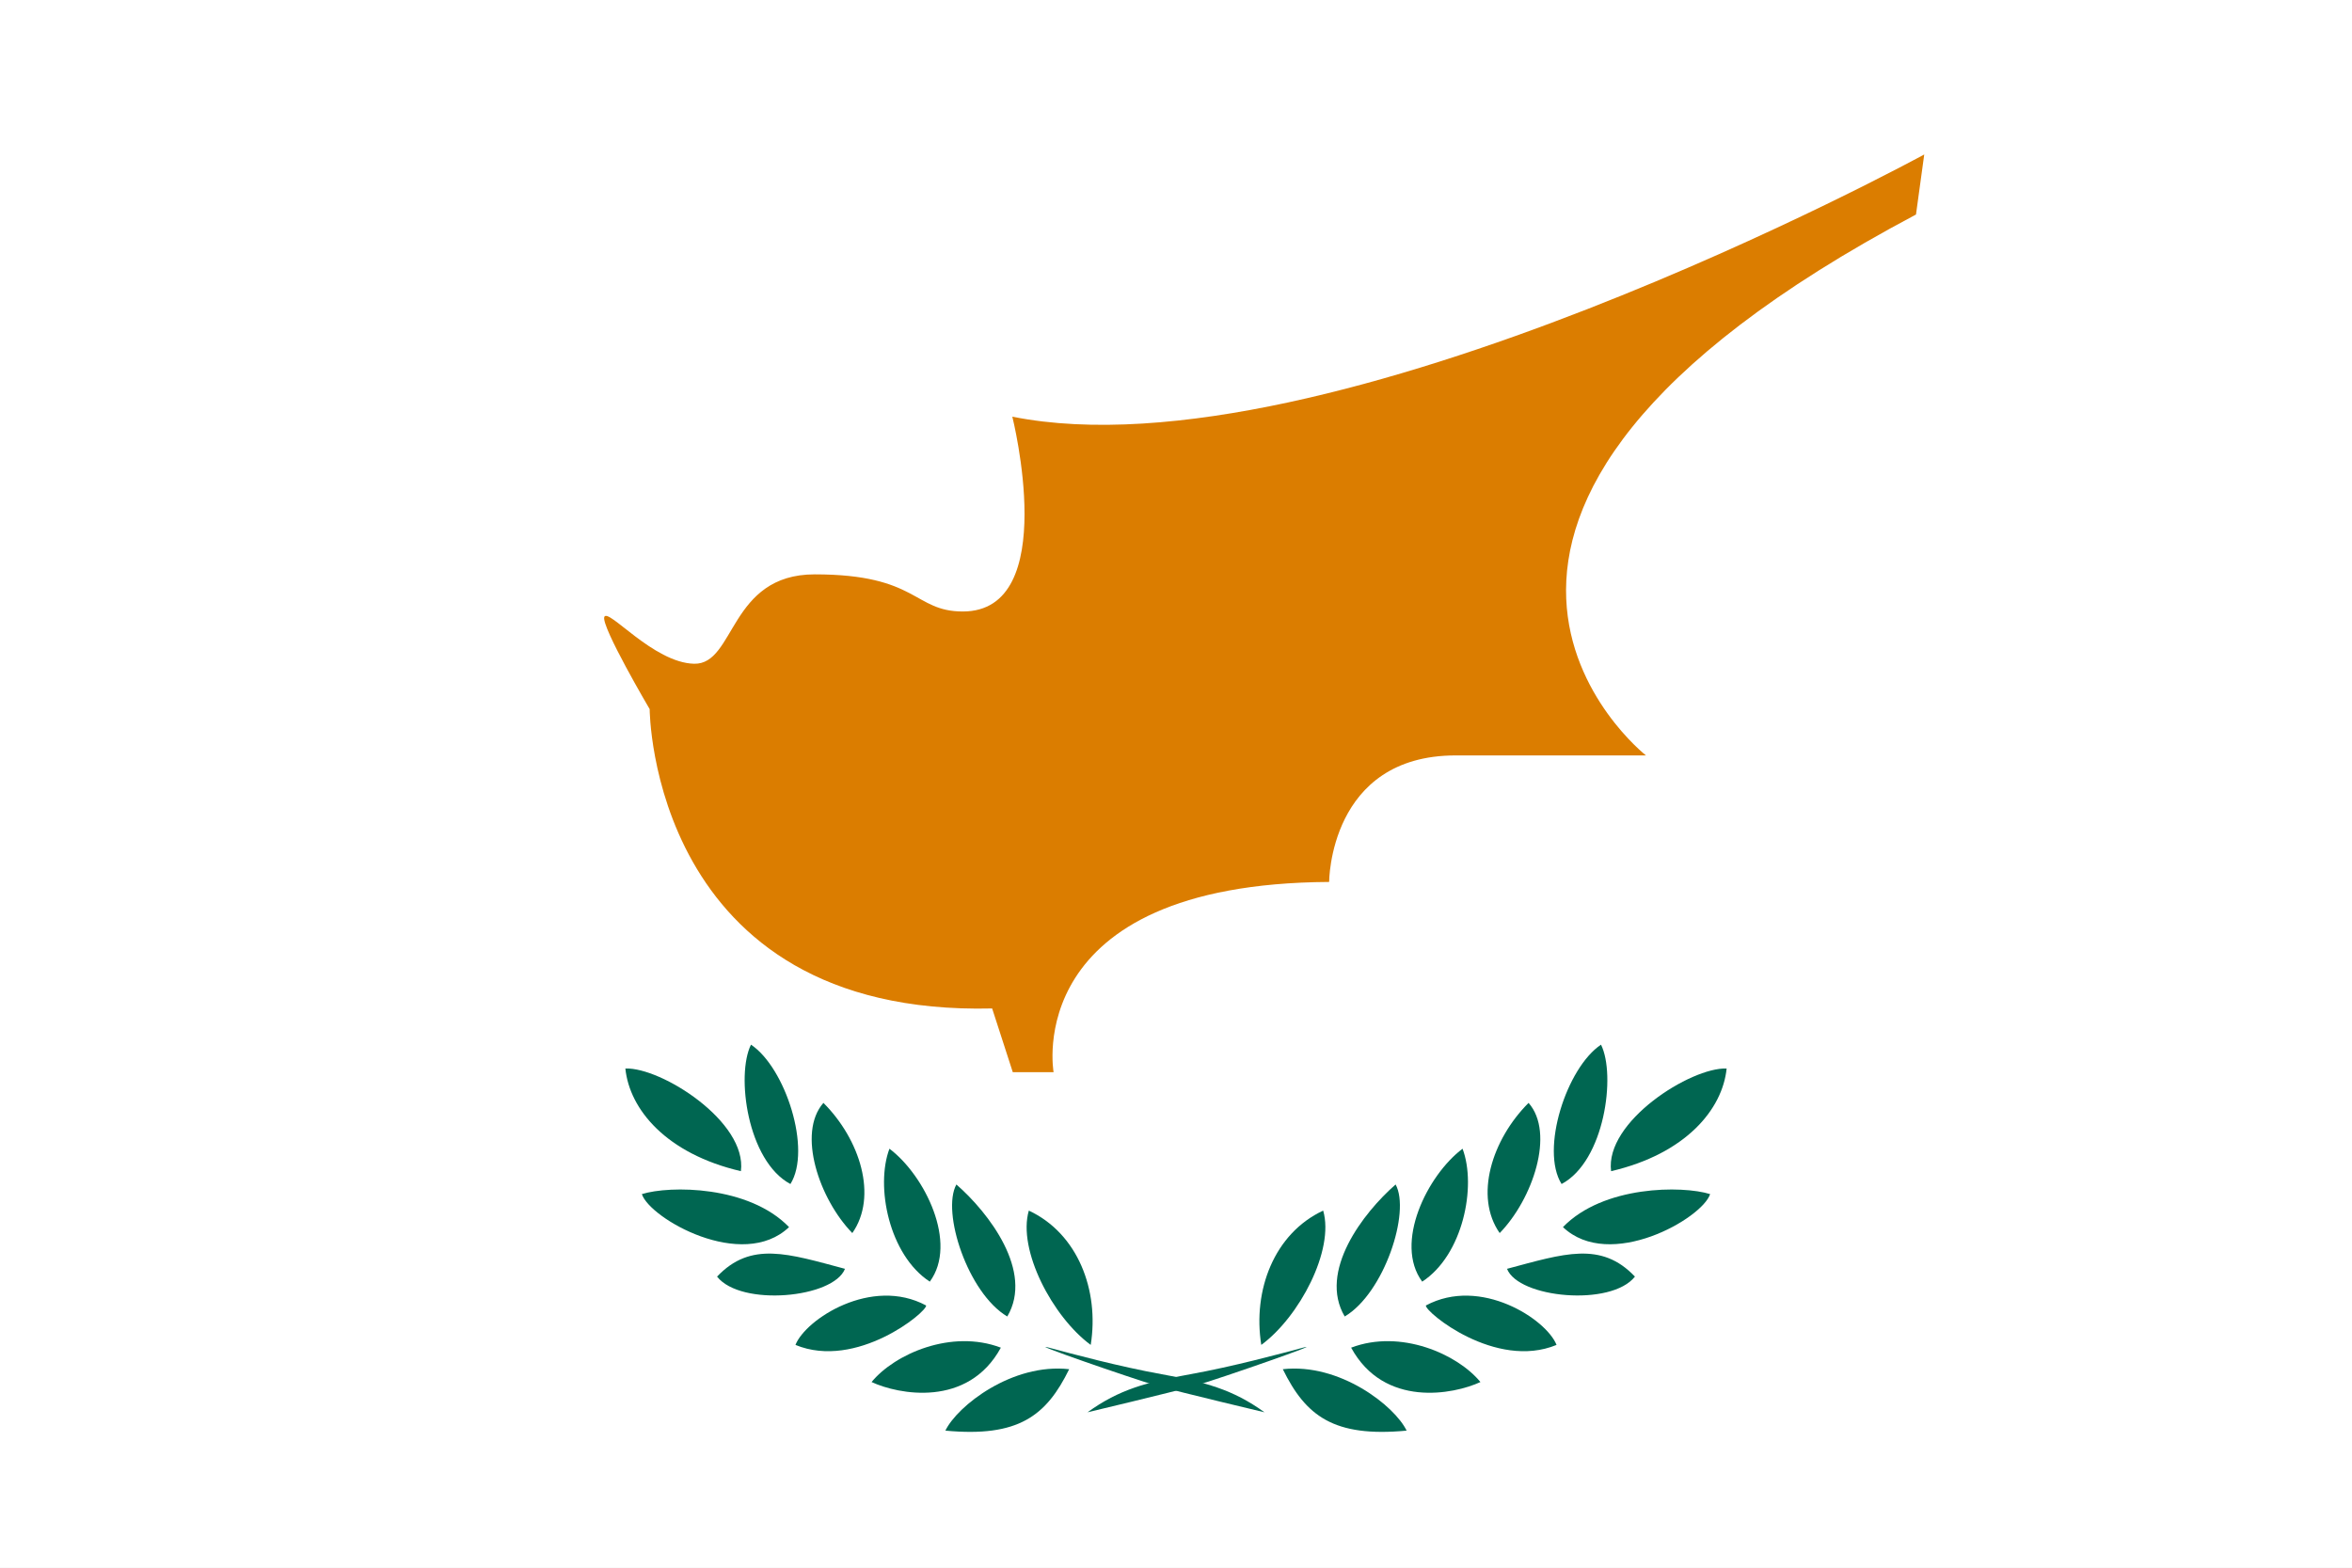
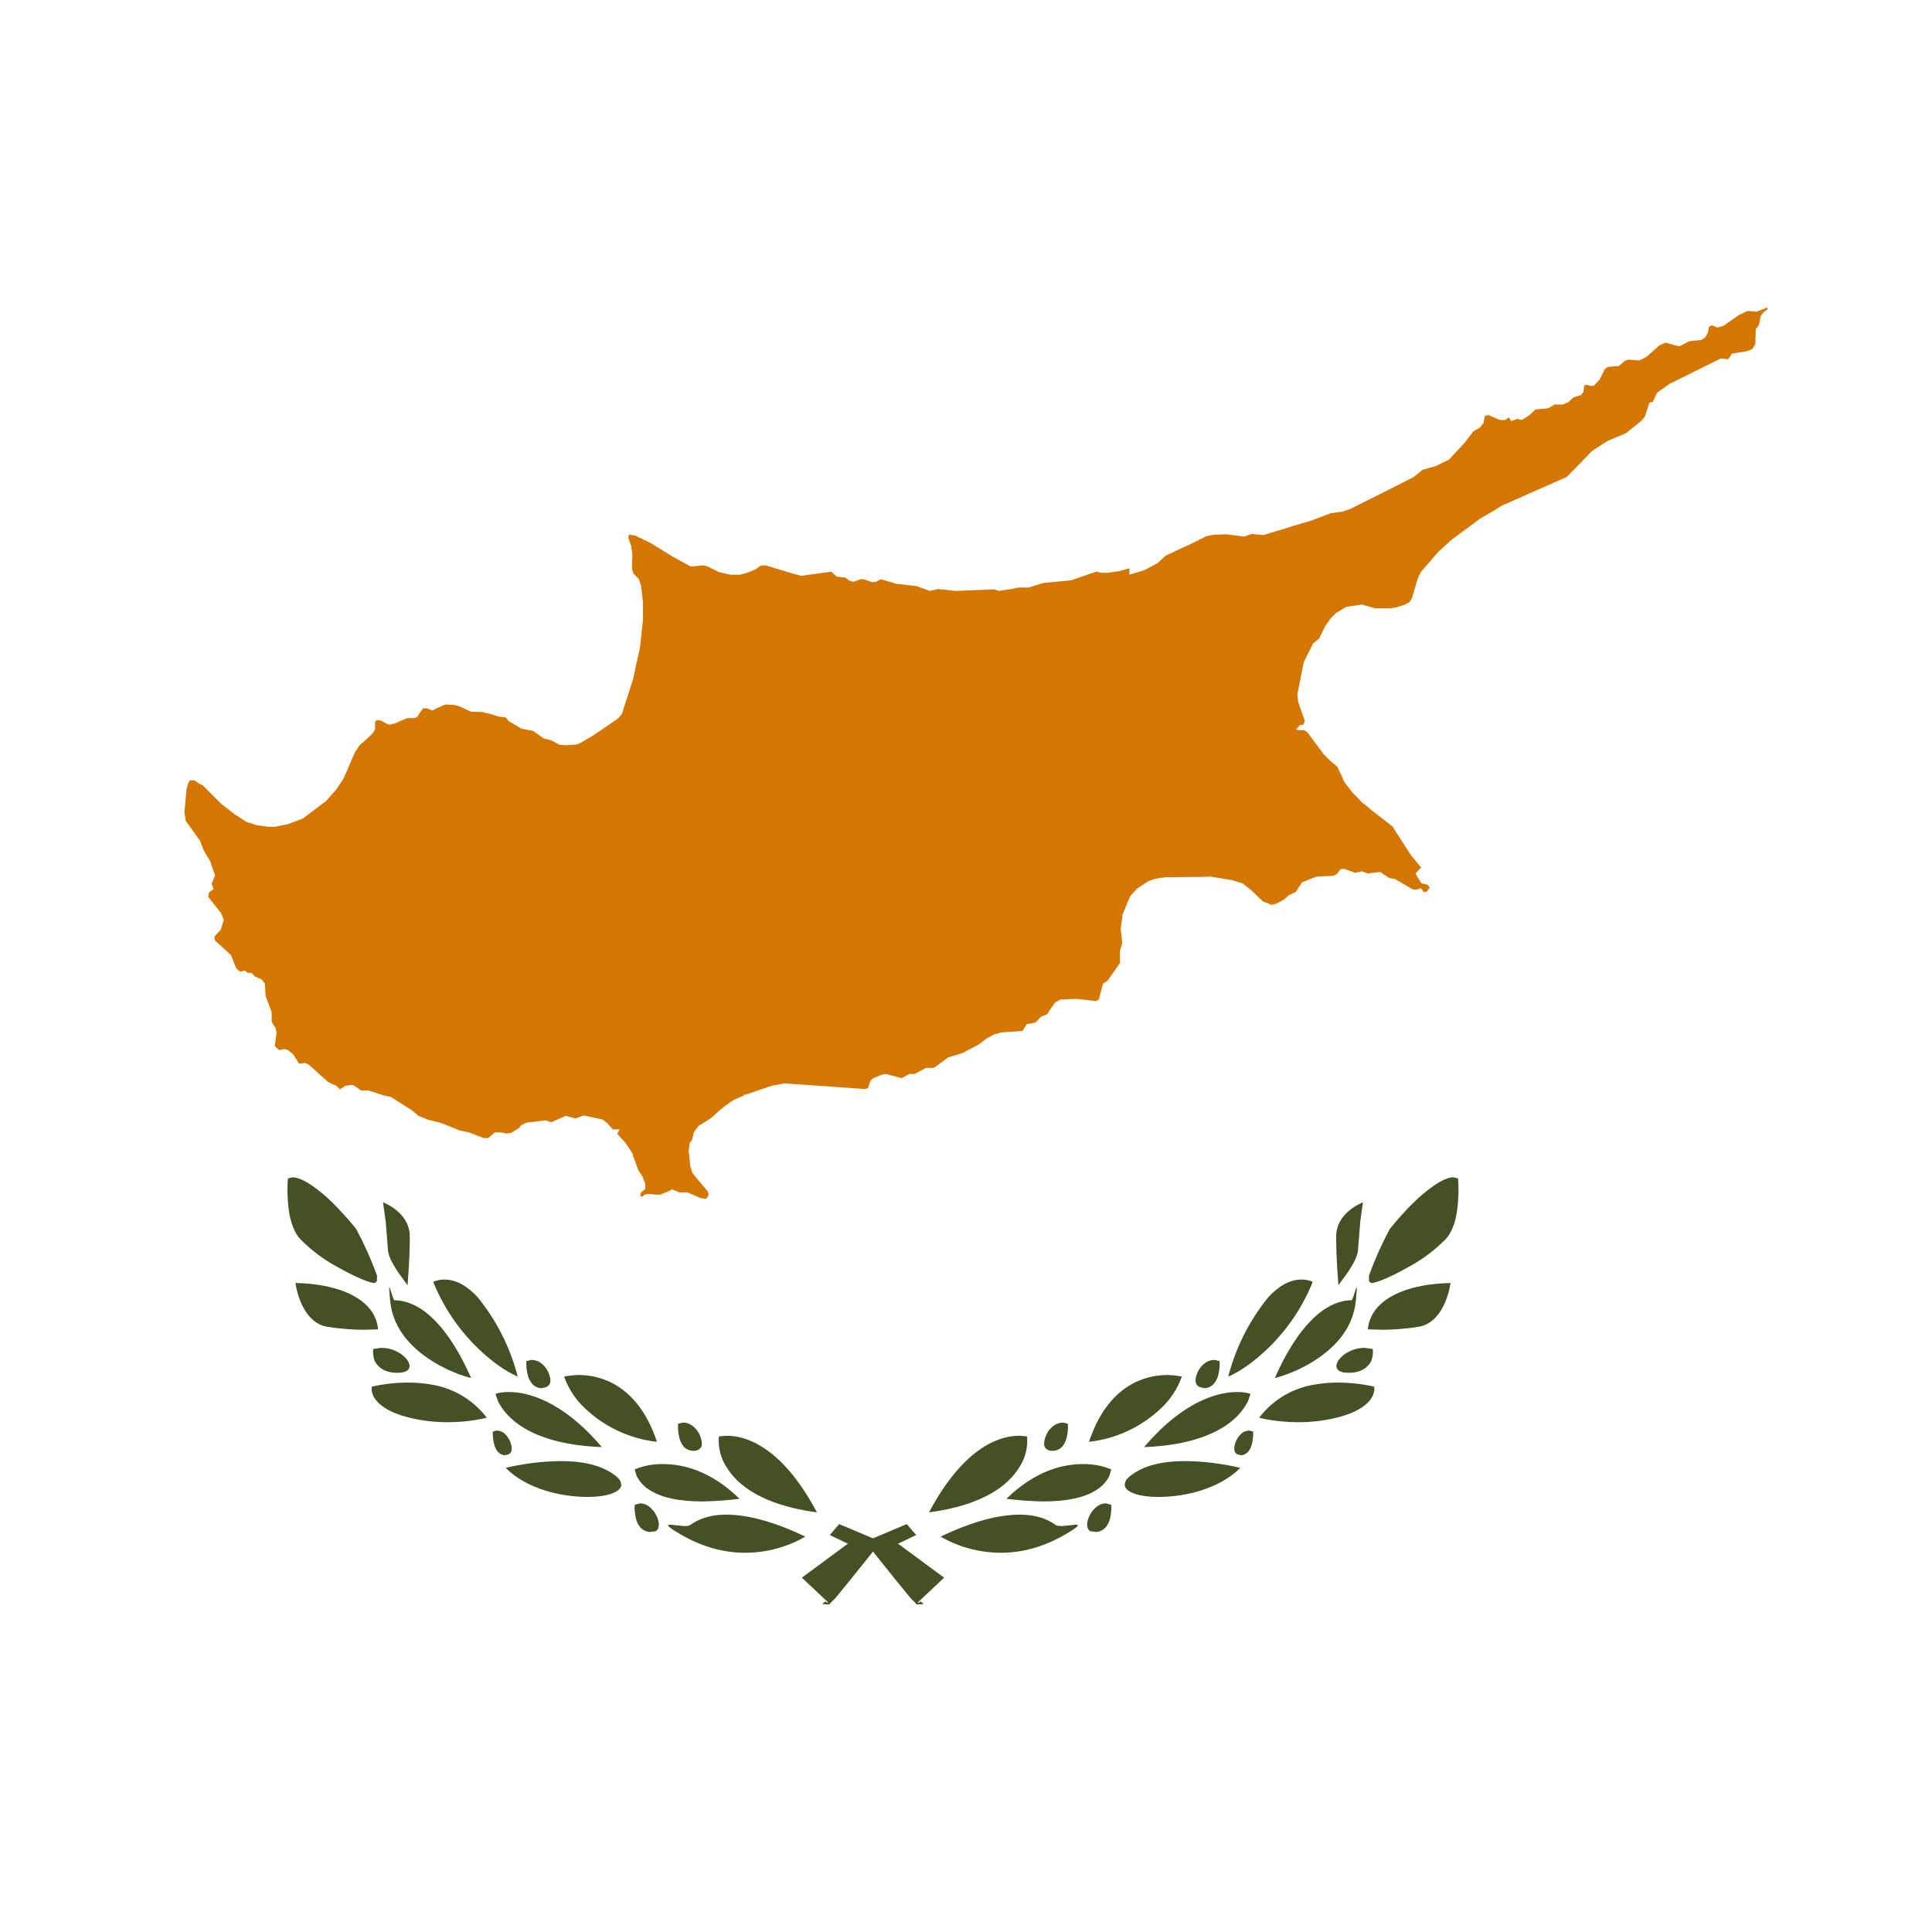
- <svg xmlns="http://www.w3.org/2000/svg" version="1.1" viewBox="0 0 513 342">
-   <rect fill="#FFFFFF" width="513" height="342" />
-   <path fill="#DB7D00" d="M141.7,154.7c0,0,0.2,67.1,74.7,65.3l4.5,13.9h8.9c0,0-7.4-41.1,60.1-41.5c0,0,0-27.6,27.6-27.6s41.5,0,41.5,0  s-66-51.8,58.9-118l1.8-13.1c0,0-129.9,71-198.9,57.2c0,0,10.7,42.5-10.8,42.5c-10.8,0-9.7-8.1-32.3-8.1  c-18.7,0-17.3,19.7-26.3,19.5c-8.9-0.2-18.8-12.3-19.6-10.2C131.1,136.7,141.7,154.7,141.7,154.7z" />
-   <g fill="#006651">
-     <path d="M237.2,308.1c6.9-5,13-6.6,22.4-8.3s19.4-4.4,24.6-5.8s-17.7,6.6-23.5,8.3   C254.9,303.9,237.2,308.1,237.2,308.1z" />
-     <path d="M275.1,293.4c-1.9-11.9,2.8-24.3,13.5-29.3C291.1,272.7,283.4,287.3,275.1,293.4z" />
-     <path d="M293.3,287.2c-5.8-9.8,4-22.6,11.1-28.8C307.7,264.4,301.9,282.1,293.3,287.2z" />
-     <path d="M310.2,279.6c-6.2-8.4,1.1-23.2,8.8-29C322.1,258.8,319.1,273.8,310.2,279.6z" />
-     <path d="M327.1,269c-5.6-8-1.7-20.4,6.3-28.4C339.2,247.2,334.3,261.6,327.1,269z" />
-     <path d="M340.6,258.3c-4.7-7.5,1.1-25.4,8.6-30.4C352.5,234.5,350,253.3,340.6,258.3z" />
-     <path d="M351.4,255.5c-1.4-10.8,17.4-22.7,25.2-22.4C375.7,242,367.7,251.7,351.4,255.5z" />
-     <path d="M340.9,267.7c8.8-9.1,26-9.1,32.1-7.2C371.3,265.8,351.1,277.4,340.9,267.7z" />
-     <path d="M328.7,276.8c12.4-3.3,20.5-6.1,27.9,1.7C351.4,285.1,331.2,283.2,328.7,276.8z" />
-     <path d="M311,284.8c11.9-6.4,26.3,3,28.5,8.6C326.2,298.9,310.8,286.2,311,284.8z" />
-     <path d="M294.7,294c10.8-4.1,23.2,1.4,28.2,7.5C317.1,304.2,301.9,307.2,294.7,294z" />
-     <path d="M279.8,298.7c12.4-1.4,24.4,8,27,13.4C290.9,313.6,284.8,308.9,279.8,298.7z" />
-     <path d="M275.8,308.1c-6.9-5-13-6.6-22.4-8.3c-9.4-1.7-19.4-4.4-24.6-5.8c-5.3-1.4,17.7,6.6,23.5,8.3   C258.1,303.9,275.8,308.1,275.8,308.1z" />
-     <path d="M237.9,293.4c1.9-11.9-2.8-24.3-13.5-29.3C221.9,272.7,229.6,287.3,237.9,293.4z" />
-     <path d="M219.7,287.2c5.8-9.8-4-22.6-11.1-28.8C205.3,264.4,211.1,282.1,219.7,287.2z" />
-     <path d="M202.8,279.6c6.2-8.4-1.1-23.2-8.8-29C190.9,258.8,193.9,273.8,202.8,279.6z" />
-     <path d="M185.9,269c5.6-8,1.7-20.4-6.3-28.4C173.8,247.2,178.7,261.6,185.9,269z" />
-     <path d="M172.4,258.3c4.7-7.5-1.1-25.4-8.6-30.4C160.5,234.5,163,253.3,172.4,258.3z" />
-     <path d="M161.6,255.5c1.4-10.8-17.4-22.7-25.2-22.4C137.3,242,145.3,251.7,161.6,255.5z" />
-     <path d="M172.1,267.7c-8.8-9.1-26-9.1-32.1-7.2C141.7,265.8,161.9,277.4,172.1,267.7z" />
-     <path d="M184.3,276.8c-12.4-3.3-20.5-6.1-27.9,1.7C161.6,285.1,181.8,283.2,184.3,276.8z" />
-     <path d="M202,284.8c-11.9-6.4-26.3,3-28.5,8.6C186.8,298.9,202.2,286.2,202,284.8z" />
-     <path d="M218.3,294c-10.8-4.1-23.2,1.4-28.2,7.5C195.9,304.2,211.1,307.2,218.3,294z" />
-     <path d="M233.2,298.7c-12.4-1.4-24.4,8-27,13.4C222.1,313.6,228.2,308.9,233.2,298.7z" />
-   </g>
+ <svg xmlns="http://www.w3.org/2000/svg" xmlns:xlink="http://www.w3.org/1999/xlink" id="flag-icons-cy" viewBox="0 0 512 512">
+   <path fill="#fff" d="M0 0h512v512H0z" />
+   <path id="cy-a" fill="#435125" d="m243 425.2-.3-.2v-.1l-1.4-1.4-4-4.9-5.3-6.6-.7-.9-6.6-2-4.8-2.3 2.5-2.9 9 3.8 6.6 1.4 12.2 9-6.8 6.4-.2.4.8-.5.8.7-1.7.1zm-45.5-13.7q-8.7 0-17-4.8c-8.3-4.8.8-1.3 2.5-2.6 1.6-1.2 4.6-2.7 9.5-2.7q8.7 0 20.9 5.8c-.3.2-6.7 4.3-15.9 4.3m-25-5.5q-1.6 0-2.8-1.2a6 6 0 0 1-1.2-2.5 13 13 0 0 1-.3-3.5l1.4-.4c2.2 0 3.9 2 4.6 3.8q.6 1.5.3 2.6c-.3 1.1-1.1 1.1-2 1.1zm44-5.2c-14.8-2-21-7.4-23.7-11.6a13 13 0 0 1-2.3-8.5s1-.2 2.3-.2c4 0 14 2 23.7 20.3m-30.3-2.9q-9.6 0-14.3-3.2a9 9 0 0 1-3.2-3.6l-.5-1.7a19 19 0 0 1 7.6-1.4c5 0 12.4 1.6 20.2 9.2a92 92 0 0 1-9.8.7m-30.6-1.2c-6.7 0-15.9-2-21.6-7.7a67 67 0 0 1 14.5-1.8q9.4 0 14.2 3.6 1.8 1.2 1.9 2.4.2 1-.9 1.8-2.2 1.6-7.6 1.7zm-21.7-11a3 3 0 0 1-2-1 5 5 0 0 1-1-2.2c-.4-1.6-.3-3.1-.3-3.1l1-.3q1.5.1 2.3 1a6 6 0 0 1 1.4 2.2q.5 1.4.2 2.3t-1.6 1zm50-1.2q-1.6 0-2.7-1.1a6 6 0 0 1-1.2-2.5 13 13 0 0 1-.3-3.6l1.3-.3c2.2 0 4 1.9 4.6 3.7q.6 1.6.3 2.6-.5 1.1-2 1.2m-24.4-1c-13.4-.5-20.4-4.3-23.8-7.4a16 16 0 0 1-3.7-4.7l-.7-2s1.2-.5 3.3-.5h.3c4.5 0 13.8 1.9 24.6 14.6m14.6-1.4a33 33 0 0 1-20.1-9.9 21 21 0 0 1-4.5-7.4s1.4-.3 3.4-.4h.9c5.4.1 15.3 2.6 20.3 17.7m-55.4-5.2q-5.4 0-10.2-1.2c-5.7-1.4-8.1-3.5-9.2-5.1a5 5 0 0 1-.8-2.2v-.9s3.7-1 8.9-1.1a37 37 0 0 1 7.9.7 23 23 0 0 1 13.7 8.6s-4.3 1.2-10.3 1.2m25-9q-1.6 0-2.7-1.2a6 6 0 0 1-1.2-2.5 12 12 0 0 1-.3-3.5l1.3-.3h.1c2.2 0 3.9 1.8 4.6 3.7q.6 1.5.2 2.6-.5 1-2 1.1zm-18.8-2.7c-.1 0-5.1-1.2-10.2-4.4-4.8-3-10.5-8-11.3-16s.5-.2 1.2-.2h.2c1.4 0 4.3.4 7.8 3q6.8 5.2 12.3 17.7zm12.3-.4s-3.6-1.4-8-5.2a51 51 0 0 1-14.4-19.9s1-.5 2.5-.6h.7c2 0 5.1.9 8.6 4.7a55 55 0 0 1 10.6 21m-32-1c-4 0-5.4-2.2-5.9-3.1a7 7 0 0 1-.4-3.2l2-.3h.2c3.2 0 5.8 1.7 6.9 3.3.2.3.9 1.5.3 2.3q-.6 1-3 1zm-9-11.4c-2.3 0-5.8-.2-9.5-.8s-5.8-3.8-6.9-6.3a20 20 0 0 1-1.5-5.3c11.3.3 16.7 3.6 19.2 6.3a10 10 0 0 1 2.7 6zm11.8-11.8-2.6-3.6c-1.4-2.1-2.6-4.3-2.6-6l-.6-7.4-.7-5c.3.2 7.1 2.7 7.1 9.1s-.6 12.8-.6 12.9m-8.8-.6h-.3c-2-.4-5.5-2-9.4-4.2a41 41 0 0 1-10-7.5q-2.8-3.2-3.2-10a37 37 0 0 1 0-6l1.2-.3q2 0 5.2 2.2a42 42 0 0 1 5.6 4.7 85 85 0 0 1 6.1 6.8 94 94 0 0 1 5.5 12.3v1.5l-.4.4z" />
+   <use xlink:href="#cy-a" width="100%" height="100%" transform="matrix(-1 0 0 1 462.7 0)" />
+   <path fill="#d47600" d="m468.3 81.5-2 .8-.8.3-2.4-.2-2.3 1.1-4 2.8-.2.1-1.5.4-1.4-.6-.8.4-.3 1.6-.7 1.2-1 .7-3.2.3-2.7 1.4-3.6-1-1.6.7-3.5 3.1-1.8.9h-.6l-2.4-.2-1 .4L429 97l-2.8.2-.9.6-1.4 2.8-1.5 1.6-.8.1-1-.3-.7.1-.3 1.8-.6.8-2 .6-1.4 1.3-1.4.6H412l-1.7 1-3.4.3-1.3 1.3-.4.3-.6.4-1 .6-.3.2-1.3-.3-1.5.6-.6-1-1 .7h-1.4l-1.7-.7-1.3-.6-1 .2-.3 1.6v.2l-1 1.3-1.9 1.1-.2.4-2.1 2.7-4 4.3-3.5 1.7-3.5 1-2.5 2-6.5 3.3-10.2 5.1-2.1.7-3 .4-5.3 2-4.8 1.4-.3.1-.9.3-6.6 2-3.1-.3-1.9.7-4.8-.6-3.3.1-2 .4-4 2-6.7 3.1-2.2 2-3.5 1.9-4 1.2v-1.7l-1.4.4-1 .3-3.3.5h-1.8l-1.1-.3h-.2l-6.7 2.3-7.4.7-3.7 1.2h-2.8l-1.8.4-3.4.5-1.2-.4h-.3l-10 .4-4.6-.5-2.2.5-3.6-1.3-5.4-.6-1.2-.4-2.8-.8-1.3.7-1 .1-2.2-.8h-.9l-1.8.7-1.1-.3-1-.8-2.4-.3-1.4-1.3-8 1.1-2.2-.6-7.3-2.2-1.2.1-1.4 1-2.2.9-1.9.5h-2.6l-3-.7-3-1.5-1.2-.3-2.5.3h-.8l-4.6-2.5-6-3.7-4.1-2-1.6-.2-.2.7.8 2.4.3 2.4-.1 2.1v1.4l.3 1.2 1.5 1.6.6 1.7.5 4.5v4.6l-.8 7.3-.2 1-.9 3.9-.7 3.4-3 9.3-.9 1.1-2 1.4-4.7 3.2-3.4 2-1 .4-2.8.2-1.7-.1-2.2-1.2-2-.5-2.8-2-3.1-.6-3.4-2-.8-1-1.9-.2-2.5-.8-1-.2-.6-.2-3.2-.1-3-1.4-1.6-.4-2.2-.1-2.3 1-1.1.6-1.5-.6h-1l-1.3 1.9-.1.3-.8.4H108l-.8.3-1.2.5-1 .5-.5.2h-.4l-.5.2h-.7l-1.2-.6-.6-.4-1.1-.2-.6.4v2l-.6 1.1L97 196l-1.7 1.5-1.2 1.8-3.1 7.1-2 3-.6.6-2 2.3-1.9 1.4-4.2 3.2-4 1.5-3.4.7h-1.6l-3.2-.4-2.8-.9-3.1-2-3.5-2.7-4.9-4.9-.7-.4H53l-1.5-1h-1.2l-.4.7-.3 1-.2 1-.5 5.5v.3l.3 2.2 3.8 5.3 1.1 2.8.2.3.8 1.3.6 1L57 232l-.9 2.2.5 1.4-1.2.9-.2 1.2 3.4 4.3.7 1.8-.8 2.6-1.3 1.4-.4.4.2 1.1 1.6 1.4 2.6 2.4 1.4 3.5 1 .9 1.3-.3.7.6h1l1 1 .7.3 1.1.5.8 1.1.2 3.3 1.6 4.2v2.6l1 1.6.3 1.3-.5 3.5 1.2 1.1 1.3-.3.9.2 1.4 1.1 1.7 2.6 1.6-.2 1 .5 5 4.5 1.2.6 1 .4 1 1 1.5-1h.2l1.7-.2.8.5 1.4 1h2l4 1.3 1.9.4 3.6 2.3 1.6 1 .9.7 1.2 1 2.4 1 2 .5 1.2.3.9.3 4.5 1.8 2.4.5 2.3.9 1.6.6h1.2l1.7-1.5h1.7l1.4.3 1.3-.2 2.1-1.3.5-.7 1.5-.7 5-.6 1.5.5 3.8-1.7 2.6.7 2.2-.8 5 1.1 1.3 1 1.4 1.6h1.8l-.6 1.2 2.1 2.3 2 3v.3l1.5 4.1 1 1.5.8 2v1.4l-1.1.9-.2.5v.2l.2.5.4-.2.8-.5 1-.1 1.8.2h1.1l1.9-.8 1.2-.6 2 .8h2.1l.9.4 2.6 1.1 1.3.2.5-.4.3-.7-.2-.8-1-1.2-2.1-2.5-1-1.3-.6-1.8-.2-2.4-.2-1.6.3-2.1.6-.8.4-1.7.1-.4 1.2-1.6 3.2-2 3.4-3 2.7-1.9 2.8-1.2v-.3l.4.1 7-2.4h.2l3.1-.6 21.3 1.5.8-.2.7-2 .4-.4.2-.2 2.4-1 1-.2 3 .8 1.3.3 2-1.1h1.4l3-1.6h1.8l.6-.2 3.5-2.6 3.4-1 1-.4.2-.2 3.5-1.8 2.2-1.7 1.9-1 2-.5 5.5-.4 1.1-1.8 2.3-.4 1.5-1.6 1.6-.6 1.1-1.7 1-1.4 1.4-.8 4.3-.2 5.2.6.7-.4 1.1-4.2 1.2-.8 3.3-4.7V252l.6-2.1-.4-3.8.5-3.8 2-4.8 1.8-2 2.9-1.9 1.5-.6 2-.4h.4l.5-.1 7.2-.1h2.6l2.4-.1 6 1 .5.2 2 .6 2.4 1.9 2.5 2.4.5.5 1.6.6.5.3 1.4-.3 1.9-1 1.4-1.2 2-1v-.1l1.1-1.7.5-.7 3.8-1.5 4.5-.2.5-.3.3-.1 1.1-1.4h1.1l2.7 1 1.9-.4 1.5.6 1.1-.2 2.2-.2 2.4 1.6 1.4.2 4.8 2.8h.4l.2.1.6-.1.9-.3.2.1.5.8.8.1.9-1.2-.4-.5-.1-.2-1.7-.4-1.6-2.6 1.5-1.6-2.3-2.8-.4-.5-.1-.2-.8-1.2-4-6.2-5.4-4.2-1.8-1.5-.7-.5-2.8-2.9-2-2.6-.3-.6-.4-1-1.2-2.5-2-1.7-1.8-1.8v-.1l-3.6-4.8-.6-.8-.8-.5h-1.8l-.2-.2v-.1l.8-1 1-.2.4-.9-1.8-5.2v-.2l-.2-1.6 1.5-7.6.2-1 2.5-5 1.6-1.3 1.6-3.3 1.5-2.1 1.4-1.4.2-.1 2.5-1.5 2.1-.3 2-.3 3.5 1h4l1.5-.2 2.5-.8 1.2-.7.6-1 1.2-4.2.5-1.4.7-1.4 4.6-5.3 3.4-3.1 7.7-5.7 3.8-2.2 1.9-1.2 17.2-7.6 4.4-4.5 2.3-2.4 4.2-2.7 4.8-2 4.1-3.3.9-1.1 1.2-3.7.9-.2.9-1.9.2-.5 3.4-2.4.4-.2L456 95l2 .2 1-1.5 3.8-.6.6-.2 1-.4.8-1.4v-.3l.1-3.6.8-1 .5-2.4.4-.6.4-.5 1.1-.8z" />
</svg>
